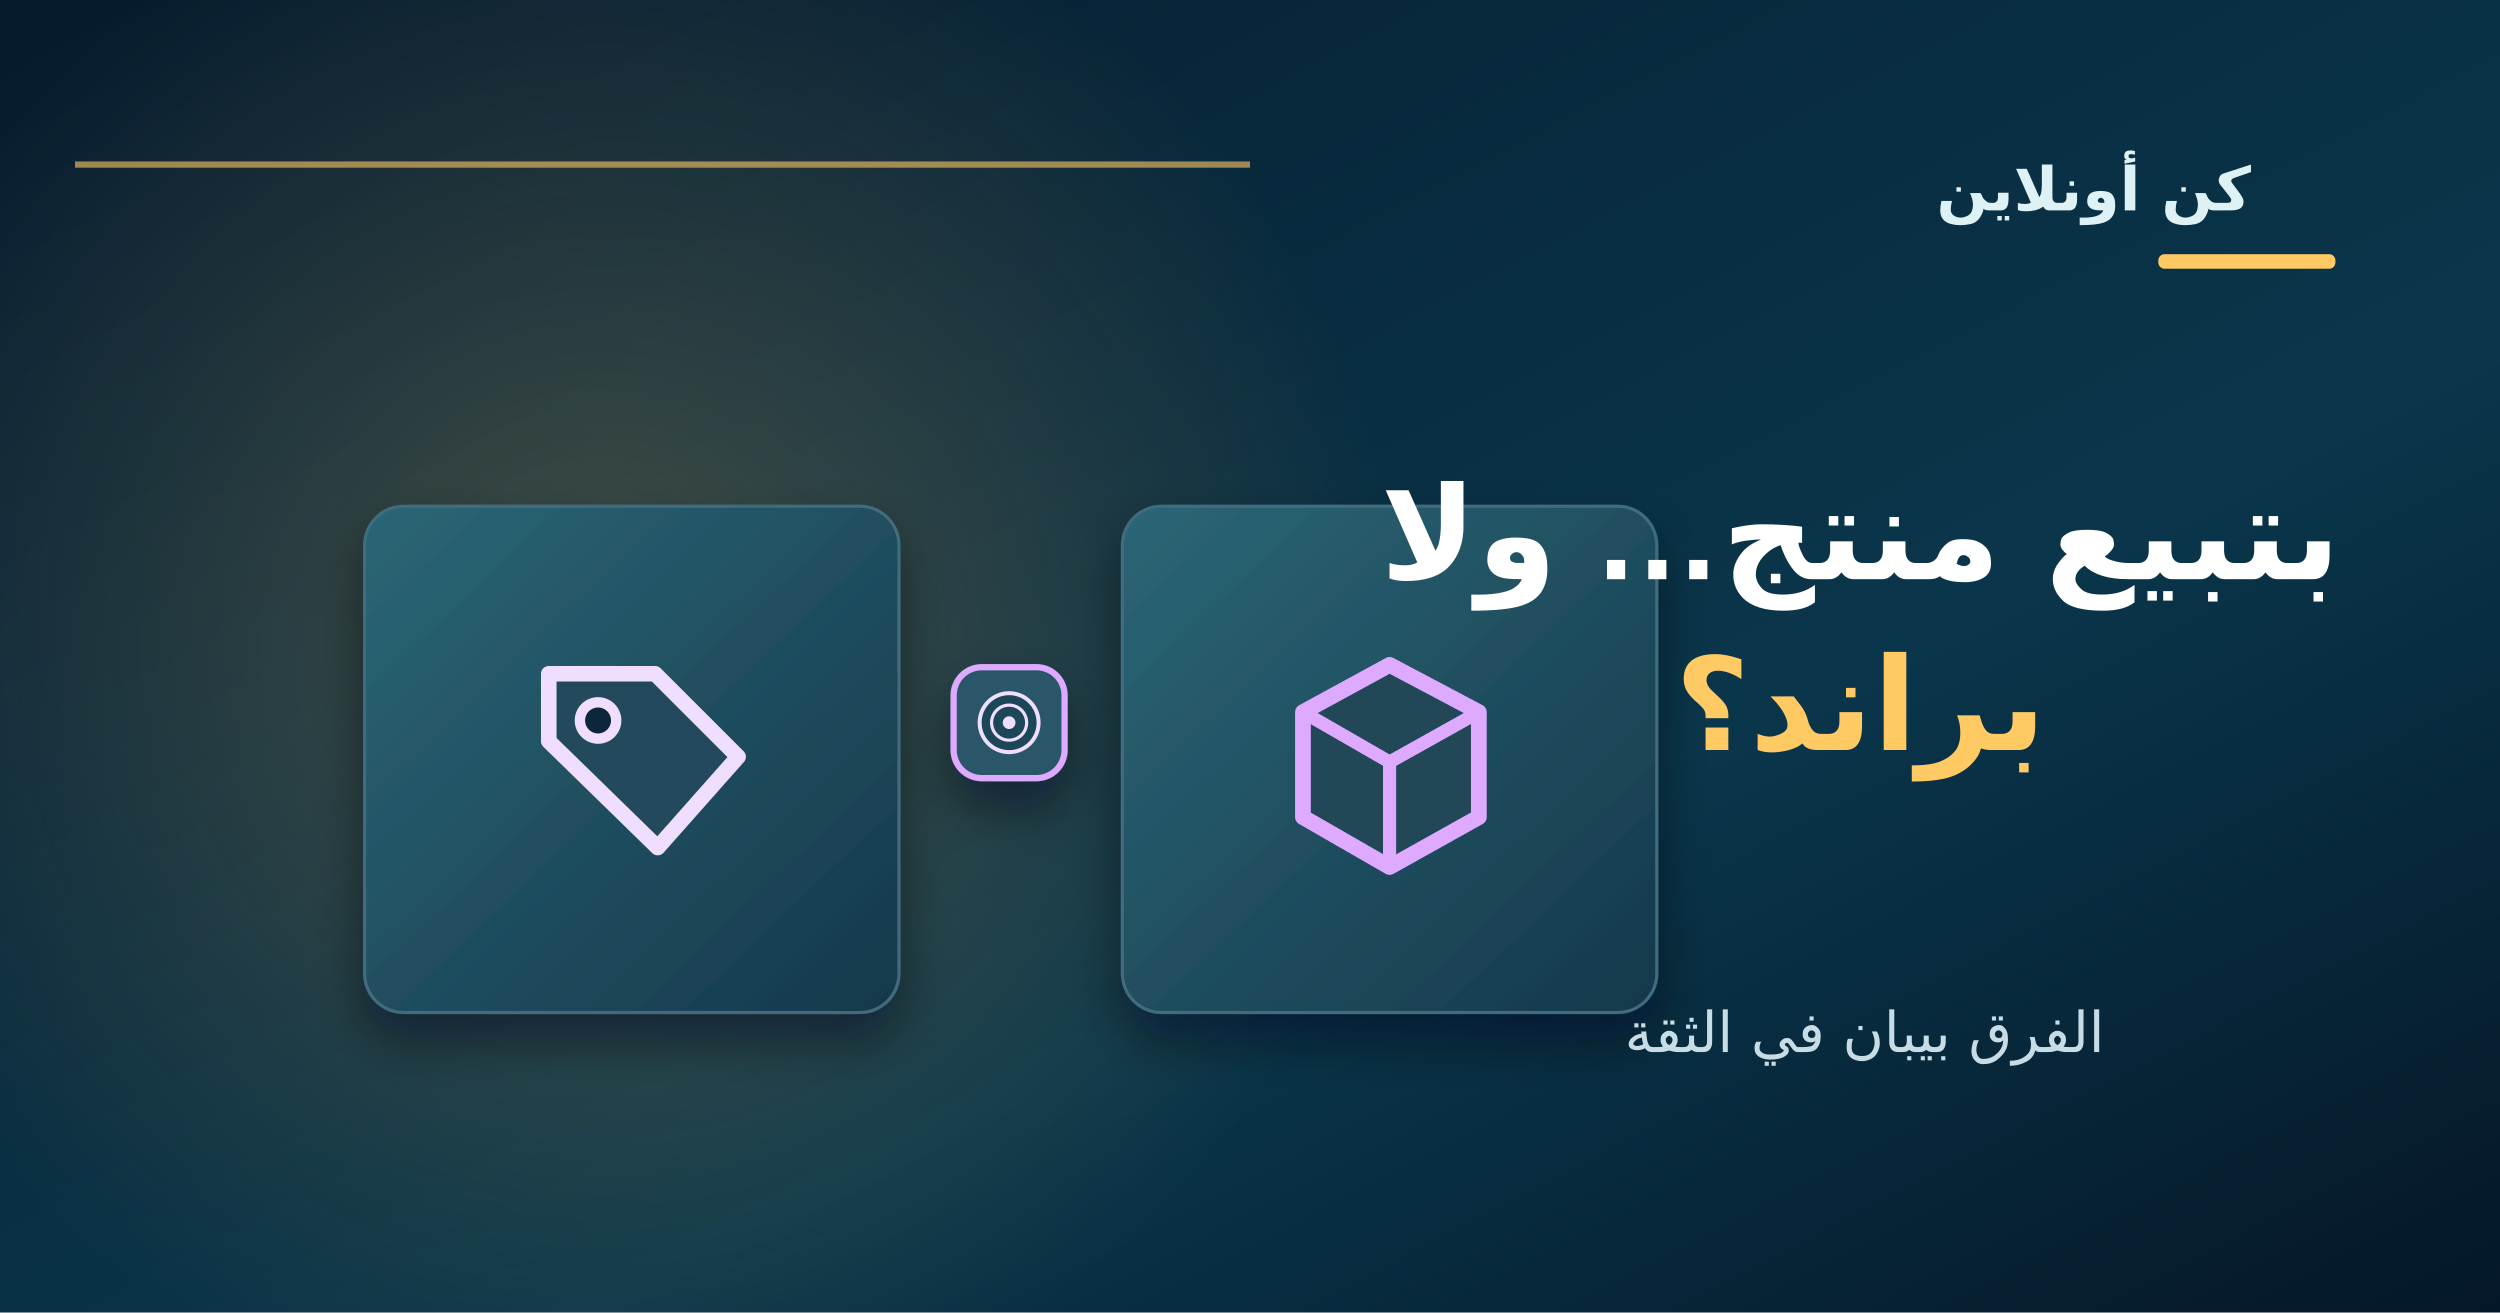
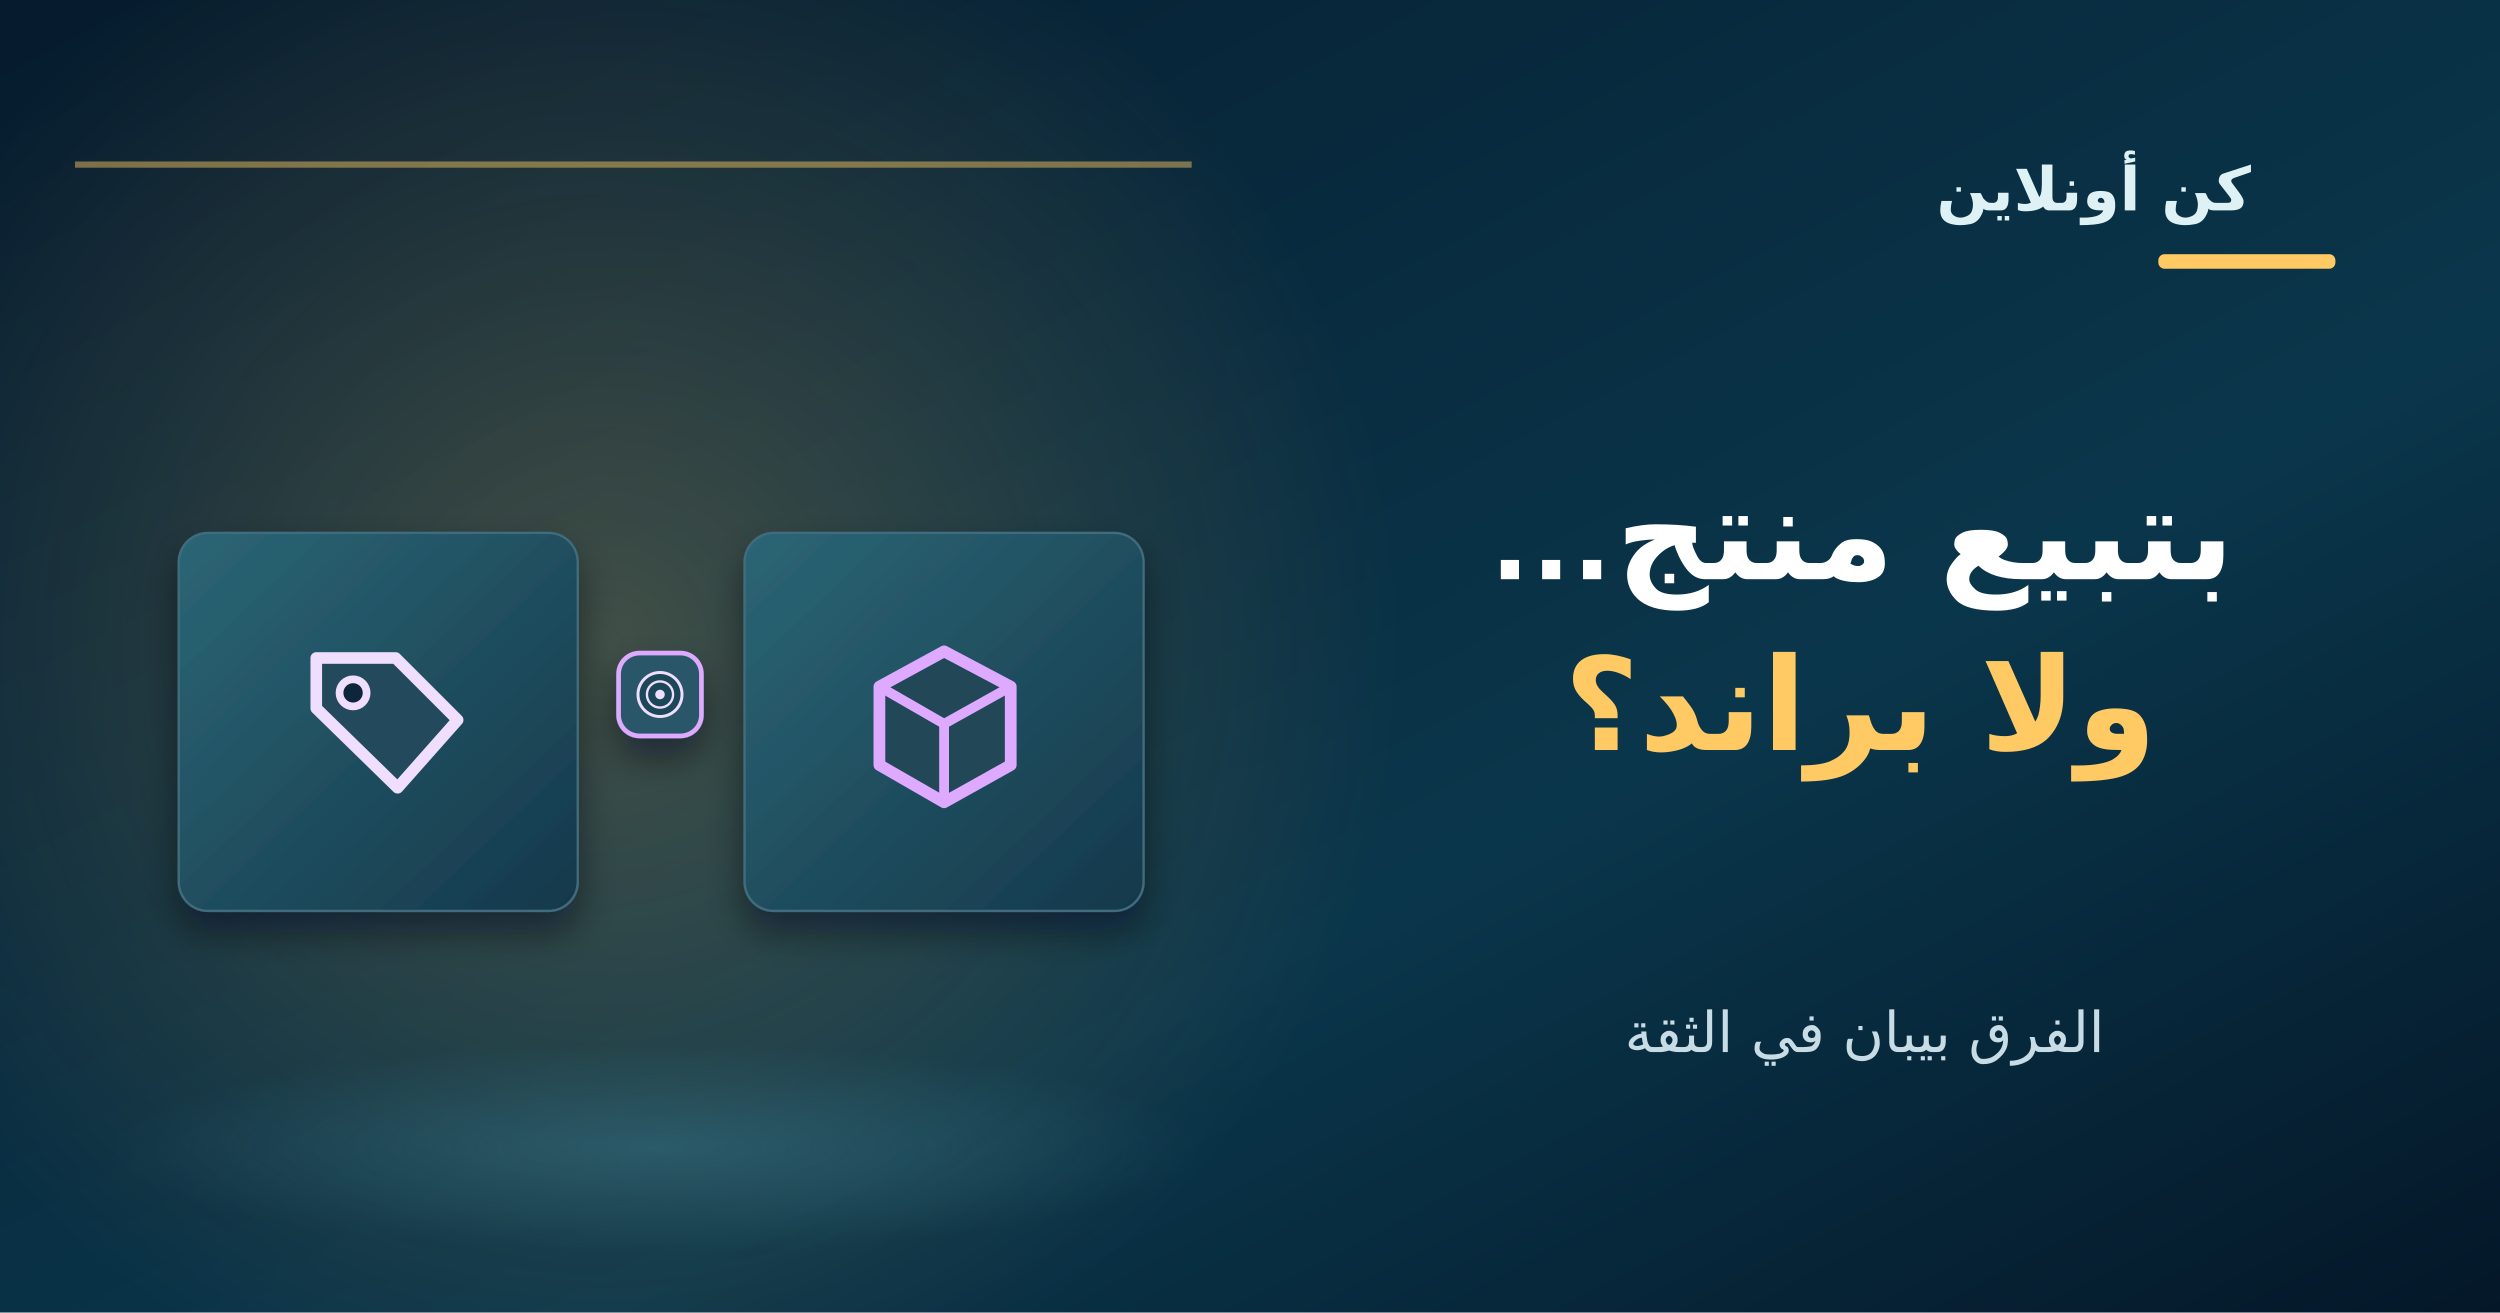
<svg xmlns="http://www.w3.org/2000/svg" width="1200" height="630" viewBox="0 0 1200 630" role="img" aria-labelledby="title desc">
  <defs>
    <linearGradient id="bg" x1="0" y1="0" x2="1" y2="1">
      <stop stop-color="#061b2d" />
      <stop offset=".62" stop-color="#0a364b" />
      <stop offset="1" stop-color="#041728" />
    </linearGradient>
    <radialGradient id="glow">
      <stop stop-color="#ffca64" stop-opacity=".23" />
      <stop offset="1" stop-color="#ffca64" stop-opacity="0" />
    </radialGradient>
    <linearGradient id="glass" x1="0" y1="0" x2="1" y2="1">
      <stop stop-color="#2b6675" />
      <stop offset="1" stop-color="#15384b" />
    </linearGradient>
    <filter id="drop" x="-30%" y="-30%" width="170%" height="170%">
      <feDropShadow dx="0" dy="17" stdDeviation="16" flood-color="#010e19" flood-opacity=".45" />
    </filter>
+     <clipPath id="artStage">
+       <rect x="15" y="105" width="614" height="440" rx="12" />
+     </clipPath>
+     <radialGradient id="floor">
+       <stop stop-color="#3a798d" stop-opacity=".45" />
+       <stop offset="1" stop-color="#3a798d" stop-opacity="0" />
+     </radialGradient>
  </defs>
  <rect width="1200" height="630" fill="url(#bg)" />
  <circle cx="290" cy="310" r="381" fill="url(#glow)" />
-   <path d="M36 79H600" stroke="#ffca64" stroke-width="3" opacity=".6" />
-   <g id="topic-art" filter="url(#drop)" transform="translate(40 108) scale(.75)">
-     <rect x="180" y="180" width="342" height="324" rx="25" fill="url(#glass)" stroke="#416c7d" stroke-width="2" />
-     <g transform="translate(268 259) scale(1.66)">
-       <path d="M18 17H59L91 49L60 84L18 43Z" fill="#21495b" stroke="#f0deff" stroke-width="6" stroke-linecap="round" stroke-linejoin="round" />
-       <circle cx="37" cy="35" r="7" fill="#0c273a" stroke="#f0deff" stroke-width="4" />
-     </g>
-     <rect x="665" y="180" width="342" height="324" rx="25" fill="url(#glass)" stroke="#416c7d" stroke-width="2" />
-     <g transform="translate(752 258) scale(1.68)">
-       <path d="M17 32L50 14L84 32V72L50 91L17 72Z" fill="#204757" stroke="#ddaaff" stroke-width="6" stroke-linecap="round" stroke-linejoin="round" />
-       <path d="M17 32L50 51L84 32M50 51V91" fill="none" stroke="#ddaaff" stroke-width="5" stroke-linecap="round" stroke-linejoin="round" />
-     </g>
-     <rect x="557" y="283" width="71" height="71" rx="18" fill="#2a5769" stroke="#ddaaff" stroke-width="4" />
-     <g transform="translate(567 293) scale(0.51)">
-       <circle cx="50" cy="50" r="37" fill="#1a4758" stroke="#f0deff" stroke-width="5" />
-       <circle cx="50" cy="50" r="22" fill="none" stroke="#f0deff" stroke-width="4" />
-       <circle cx="50" cy="50" r="8" fill="#f0deff" stroke="none" stroke-width="0" />
+   <ellipse cx="315" cy="551" rx="260" ry="50" fill="url(#floor)" />
+   <path d="M36 79H572" stroke="#ffca64" stroke-width="3" opacity=".46" />
+   <g clip-path="url(#artStage)">
+     <g id="topic-art" filter="url(#drop)" transform="translate(-15 155) scale(.56)">
+       <rect x="180" y="180" width="342" height="324" rx="25" fill="url(#glass)" stroke="#416c7d" stroke-width="2" />
+       <g transform="translate(268 259) scale(1.66)">
+         <path d="M18 17H59L91 49L60 84L18 43Z" fill="#21495b" stroke="#f0deff" stroke-width="6" stroke-linecap="round" stroke-linejoin="round" />
+         <circle cx="37" cy="35" r="7" fill="#0c273a" stroke="#f0deff" stroke-width="4" />
+       </g>
+       <rect x="665" y="180" width="342" height="324" rx="25" fill="url(#glass)" stroke="#416c7d" stroke-width="2" />
+       <g transform="translate(752 258) scale(1.68)">
+         <path d="M17 32L50 14L84 32V72L50 91L17 72Z" fill="#204757" stroke="#ddaaff" stroke-width="6" stroke-linecap="round" stroke-linejoin="round" />
+         <path d="M17 32L50 51L84 32M50 51V91" fill="none" stroke="#ddaaff" stroke-width="5" stroke-linecap="round" stroke-linejoin="round" />
+       </g>
+       <rect x="557" y="283" width="71" height="71" rx="18" fill="#2a5769" stroke="#ddaaff" stroke-width="4" />
+       <g transform="translate(567 293) scale(0.51)">
+         <circle cx="50" cy="50" r="37" fill="#1a4758" stroke="#f0deff" stroke-width="5" />
+         <circle cx="50" cy="50" r="22" fill="none" stroke="#f0deff" stroke-width="4" />
+         <circle cx="50" cy="50" r="8" fill="#f0deff" stroke="none" stroke-width="0" />
+       </g>
    </g>
  </g>
  <text x="1005" y="101" direction="rtl" text-anchor="middle" font-family="Cairo,Tajawal,Segoe UI,Arial,sans-serif" font-size="29" font-weight="700" fill="#def2f5">كن أونلاين</text>
  <rect x="1036" y="122" width="85" height="7" rx="3" fill="#ffca64" />
  <g id="hook">
-     <text x="893" y="278" direction="rtl" unicode-bidi="plaintext" text-anchor="middle" font-family="Cairo,Tajawal,Segoe UI,Arial,sans-serif" font-size="62" font-weight="900" fill="#ffffff">بتبيع منتج… ولا</text>
-     <text x="893" y="360" direction="rtl" unicode-bidi="plaintext" text-anchor="middle" font-family="Cairo,Tajawal,Segoe UI,Arial,sans-serif" font-size="62" font-weight="900" fill="#ffca64">براند؟</text>
+     <text x="893" y="278" direction="rtl" unicode-bidi="plaintext" text-anchor="middle" font-family="Cairo,Tajawal,Segoe UI,Arial,sans-serif" font-size="62" font-weight="900" fill="#ffffff">بتبيع منتج…</text>
+     <text x="893" y="360" direction="rtl" unicode-bidi="plaintext" text-anchor="middle" font-family="Cairo,Tajawal,Segoe UI,Arial,sans-serif" font-size="62" font-weight="900" fill="#ffca64">ولا براند؟</text>
  </g>
  <text x="895" y="505" direction="rtl" text-anchor="middle" font-family="Cairo,Tajawal,Segoe UI,Arial,sans-serif" font-size="27" fill="#c8dce5">الفرق بيبان في الثقة</text>
</svg>
